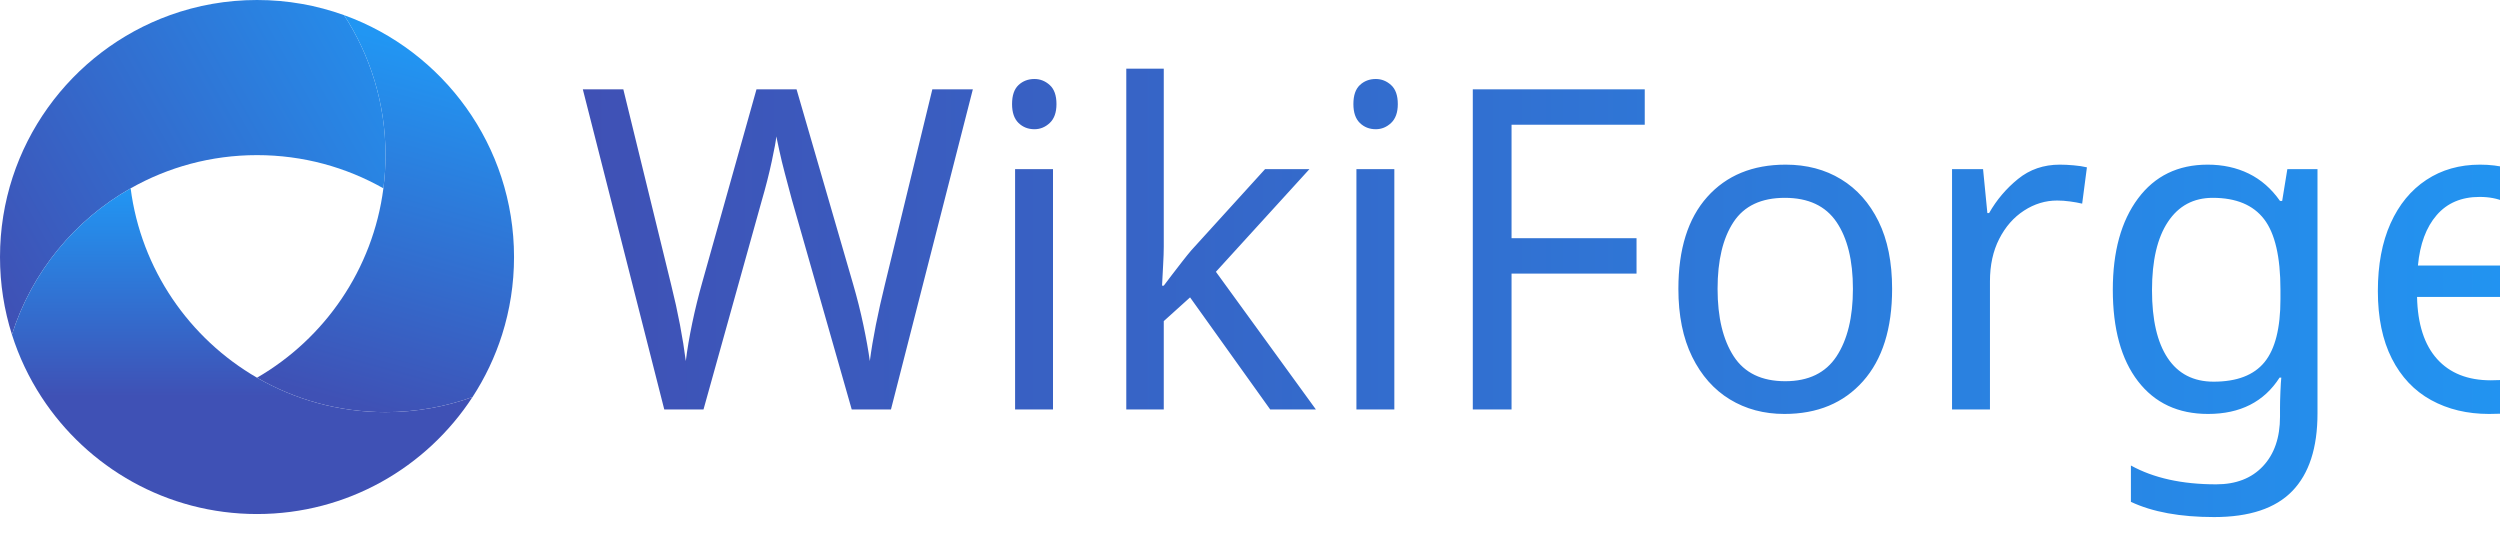
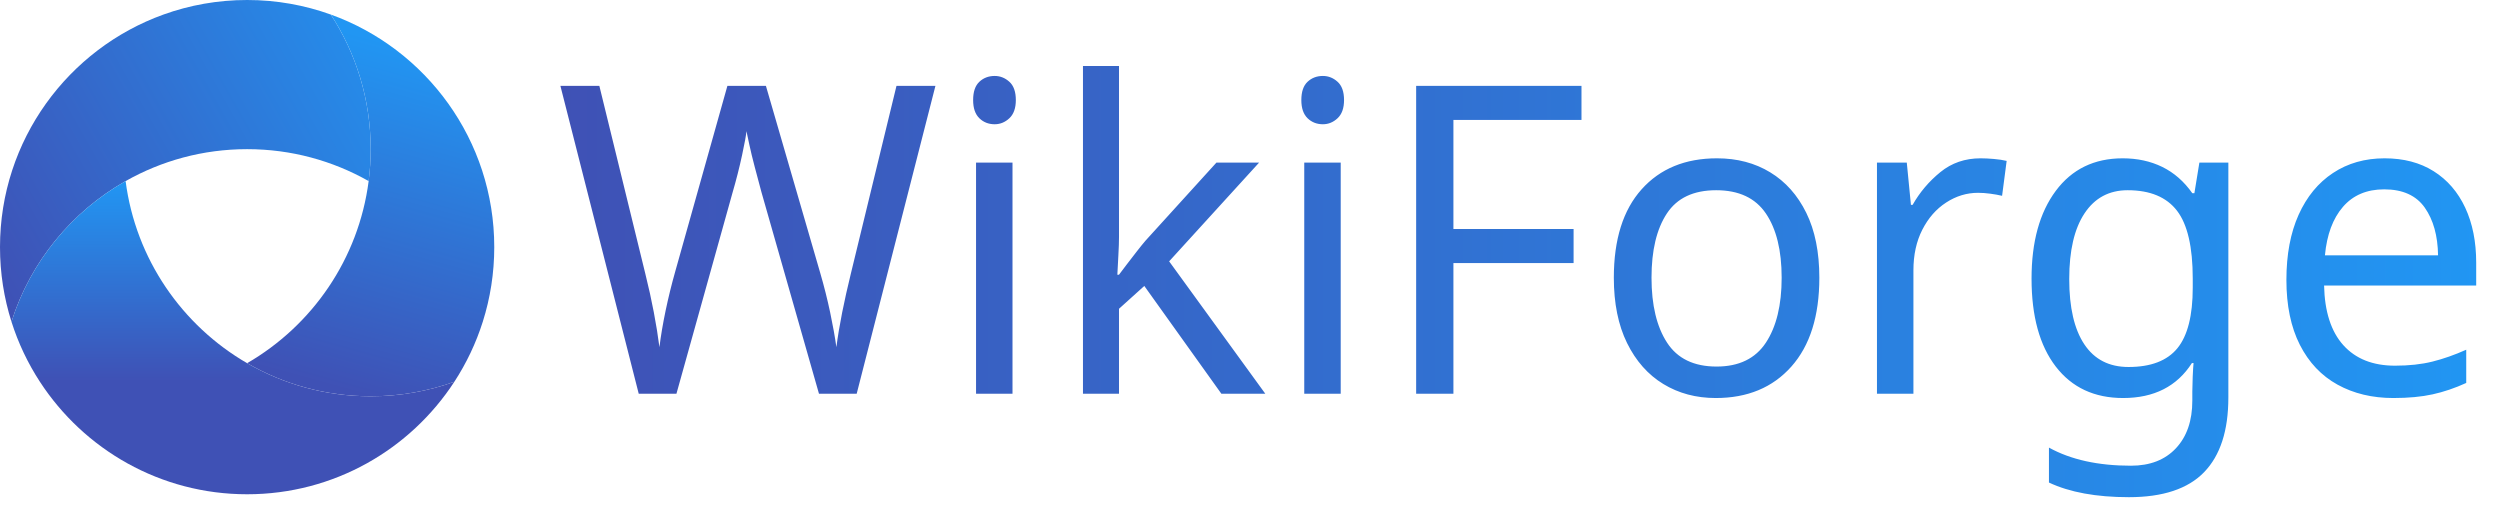
- <svg xmlns="http://www.w3.org/2000/svg" width="100%" height="100%" version="1.1" xml:space="preserve" style="fill-rule:evenodd;clip-rule:evenodd;stroke-linejoin:round;stroke-miterlimit:2;" viewBox="0 0 87.5 19">
+ <svg xmlns="http://www.w3.org/2000/svg" width="100%" height="100%" version="1.1" xml:space="preserve" style="fill-rule:evenodd;clip-rule:evenodd;stroke-linejoin:round;stroke-miterlimit:2;" viewBox="0 0 91 19">
  <g transform="matrix(1,0,0,1,-2.09442,-0.79606)">
    <g transform="matrix(0.0817418,0,0,0.0817418,-30.6444,-98.9182)">
      <g transform="matrix(0.344819,0,0,0.344819,165.744,946.51)">
        <g>
          <path d="M843.071,1026.62C773.528,1066 720.196,1130.73 695.665,1208.22C686.043,1177.83 680.852,1145.47 680.852,1111.91C680.852,973.688 768.911,855.871 891.94,811.549C925.693,799.389 962.079,792.761 1000,792.761C1037.92,792.761 1074.31,799.389 1108.06,811.549C1140.64,861.576 1159.57,921.284 1159.57,985.38C1159.57,999.353 1158.67,1013.12 1156.93,1026.62C1110.58,1000.37 1057.03,985.38 1000,985.38C942.974,985.38 889.422,1000.37 843.071,1026.62Z" style="fill:url(#_Linear1);" />
          <path d="M1304.34,1208.22C1313.96,1177.83 1319.15,1145.47 1319.15,1111.91C1319.15,973.688 1231.09,855.871 1108.06,811.549C1140.64,861.576 1159.57,921.284 1159.57,985.38C1159.57,999.353 1158.67,1013.12 1156.93,1026.62C1143.93,1127.16 1084.08,1213.1 1000,1261.78C1046.95,1288.96 1101.46,1304.53 1159.57,1304.53C1197.5,1304.53 1233.88,1297.9 1267.63,1285.74C1283.15,1261.91 1295.58,1235.88 1304.34,1208.22Z" style="fill:url(#_Linear2);" />
          <path d="M695.665,1208.22C720.196,1130.73 773.528,1066 843.071,1026.62C856.065,1127.16 915.925,1213.1 1000,1261.78C1046.95,1288.96 1101.46,1304.53 1159.57,1304.53C1197.5,1304.53 1233.88,1297.9 1267.63,1285.74C1210.68,1373.19 1112.05,1431.06 1000,1431.06C887.953,1431.06 789.315,1373.19 732.366,1285.74C716.845,1261.91 704.42,1235.88 695.665,1208.22" style="fill:url(#_Linear3);" />
        </g>
      </g>
      <g transform="matrix(1,0,0,1.04045,-7,420.567)">
        <g transform="matrix(184.536,0,0,184.536,1520.85,936.735)">
                </g>
        <text x="654.847px" y="936.735px" style="font-family:'Futura-Medium', 'Futura', sans-serif;font-weight:500;font-size:184.536px;fill:url(#_Linear4);">WikiForge</text>
      </g>
    </g>
  </g>
  <defs>
    <linearGradient id="_Linear1" x1="0" y1="0" x2="1" y2="0" gradientUnits="userSpaceOnUse" gradientTransform="matrix(571.97,-323.526,323.526,571.97,695.665,1199.71)">
      <stop offset="0" style="stop-color:rgb(63,81,181);stop-opacity:1" />
      <stop offset="1" style="stop-color:rgb(33,150,243);stop-opacity:1" />
    </linearGradient>
    <linearGradient id="_Linear2" x1="0" y1="0" x2="1" y2="0" gradientUnits="userSpaceOnUse" gradientTransform="matrix(119.257,-431.809,431.809,119.257,1000,1261.78)">
      <stop offset="0" style="stop-color:rgb(63,81,181);stop-opacity:1" />
      <stop offset="1" style="stop-color:rgb(33,150,243);stop-opacity:1" />
    </linearGradient>
    <linearGradient id="_Linear3" x1="0" y1="0" x2="1" y2="0" gradientUnits="userSpaceOnUse" gradientTransform="matrix(1.57762e-14,-257.646,257.646,1.57762e-14,1267.63,1284.91)">
      <stop offset="0" style="stop-color:rgb(63,81,181);stop-opacity:1" />
      <stop offset="1" style="stop-color:rgb(33,150,243);stop-opacity:1" />
    </linearGradient>
    <linearGradient id="_Linear4" x1="0" y1="0" x2="1" y2="0" gradientUnits="userSpaceOnUse" gradientTransform="matrix(856.724,0,0,200.124,655.568,884.609)">
      <stop offset="0" style="stop-color:rgb(63,81,181);stop-opacity:1" />
      <stop offset="1" style="stop-color:rgb(33,150,243);stop-opacity:1" />
    </linearGradient>
  </defs>
</svg>
